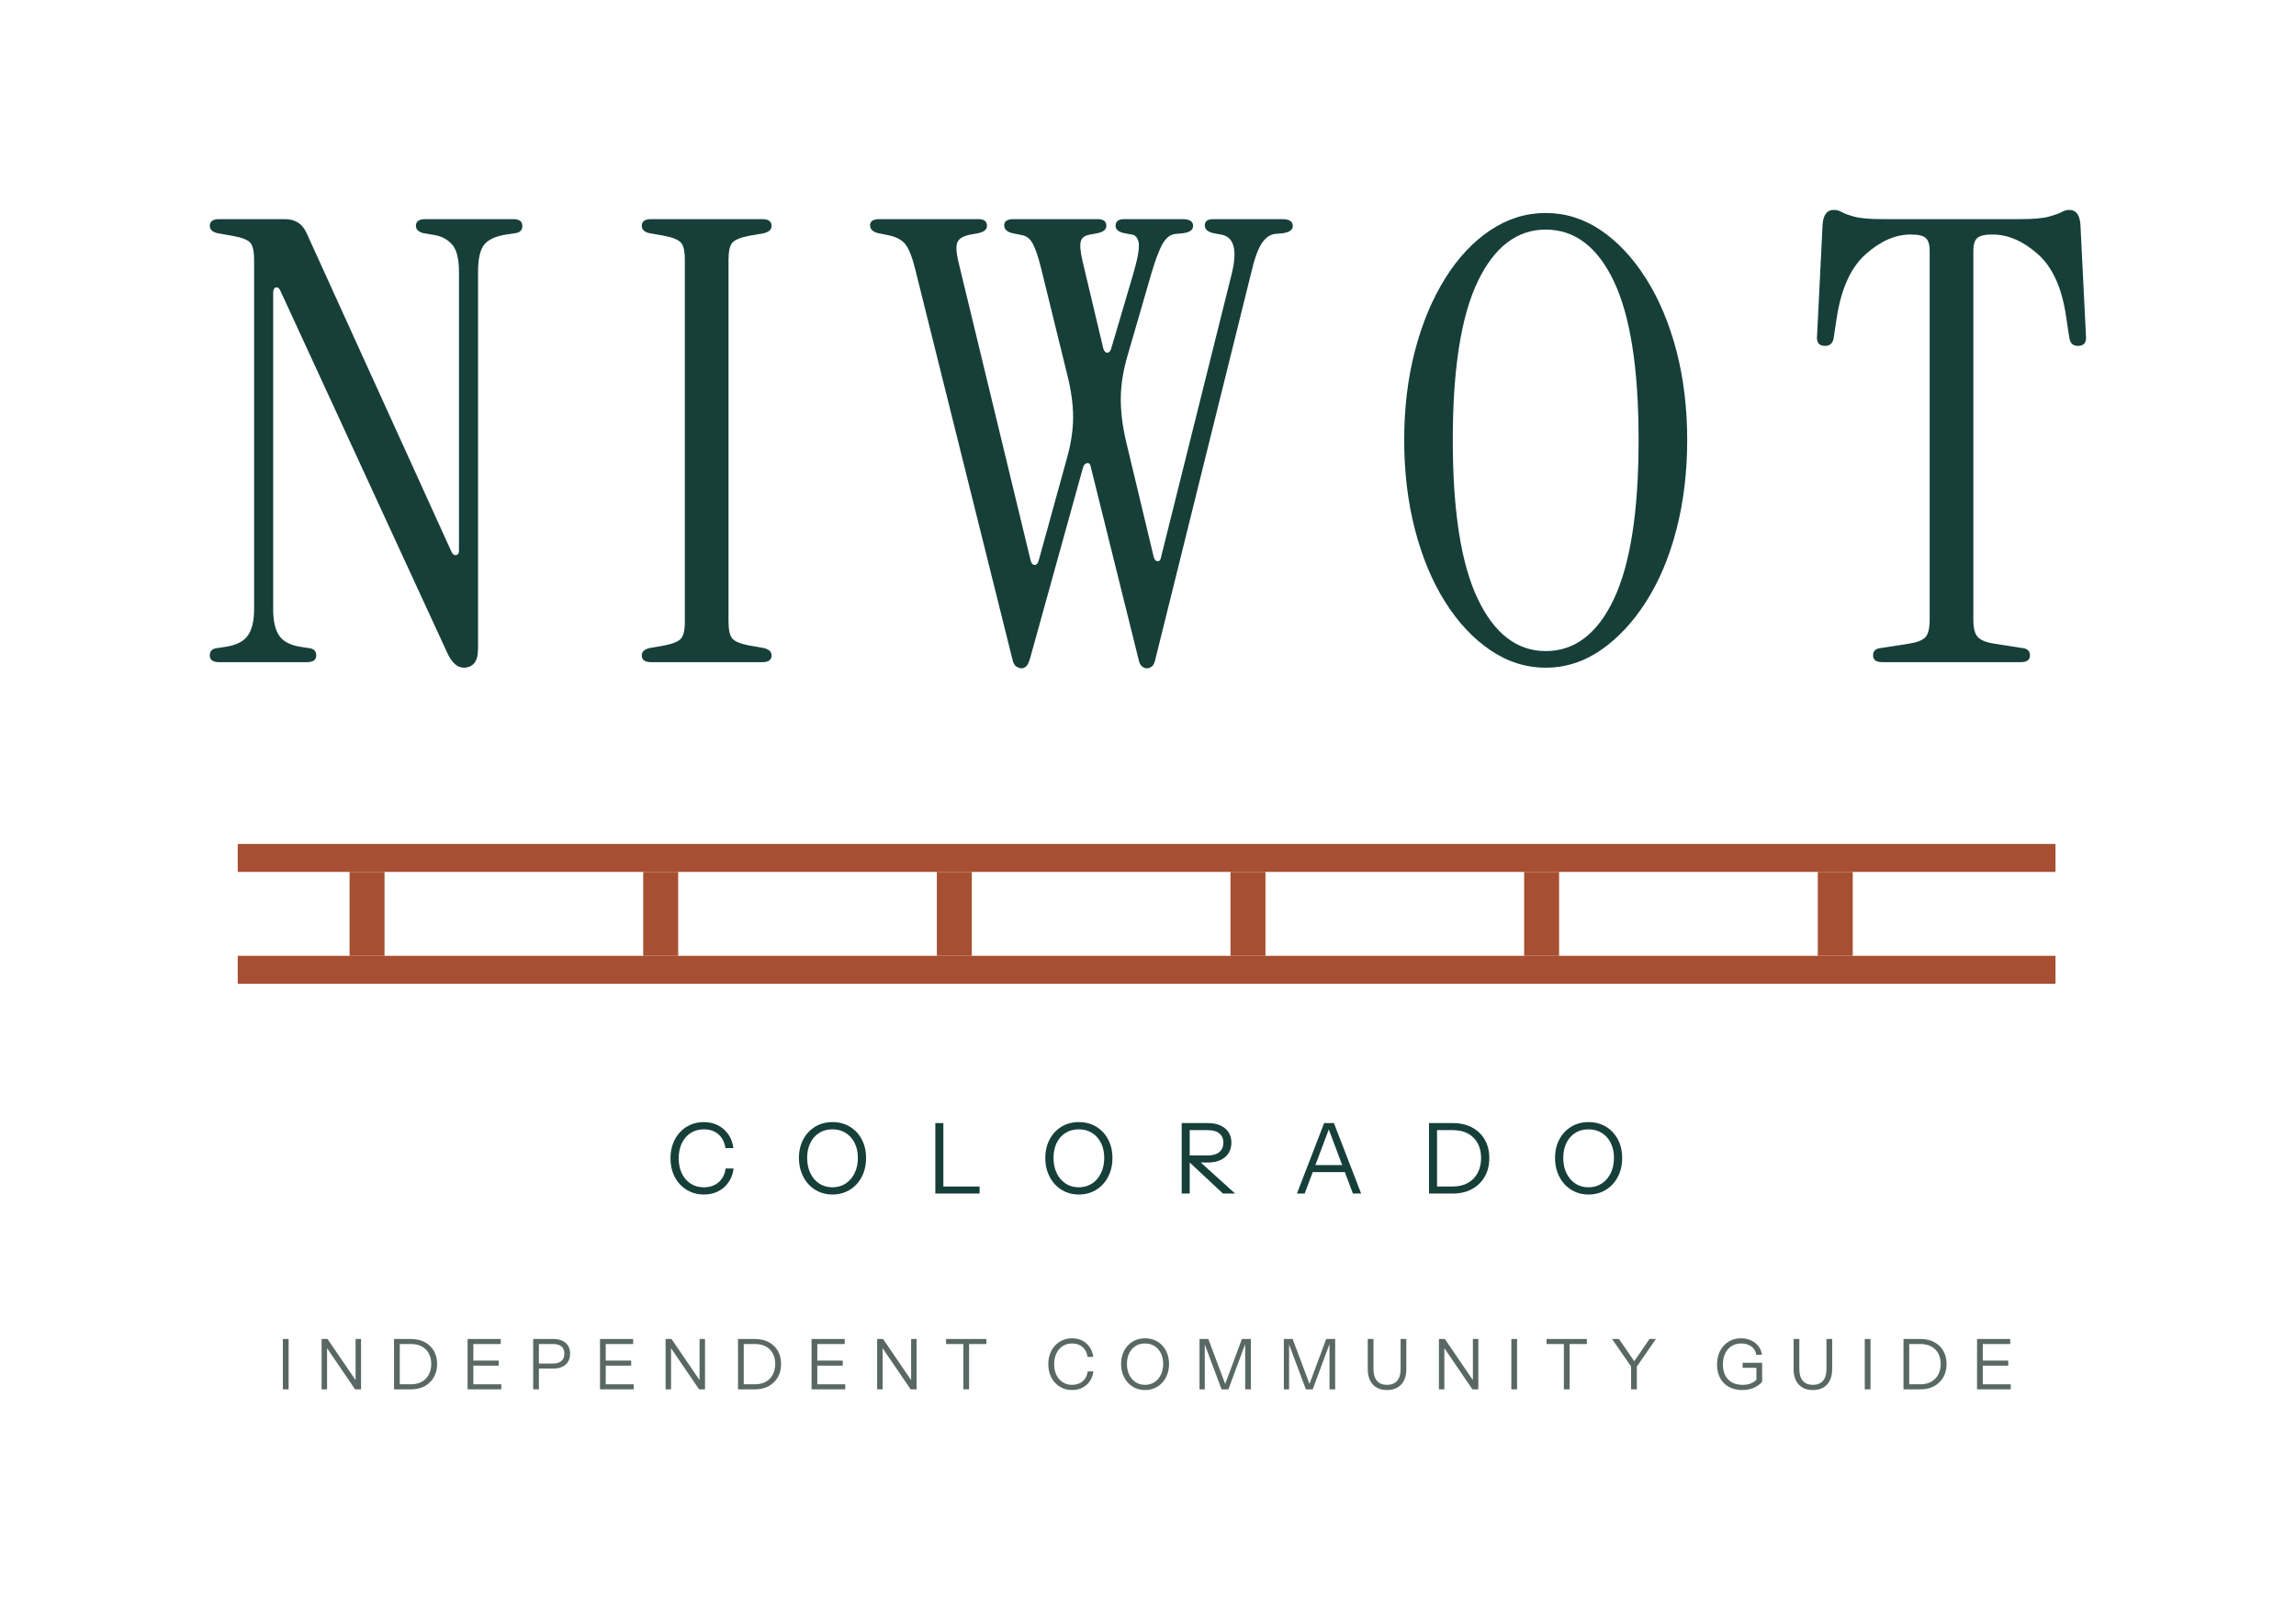
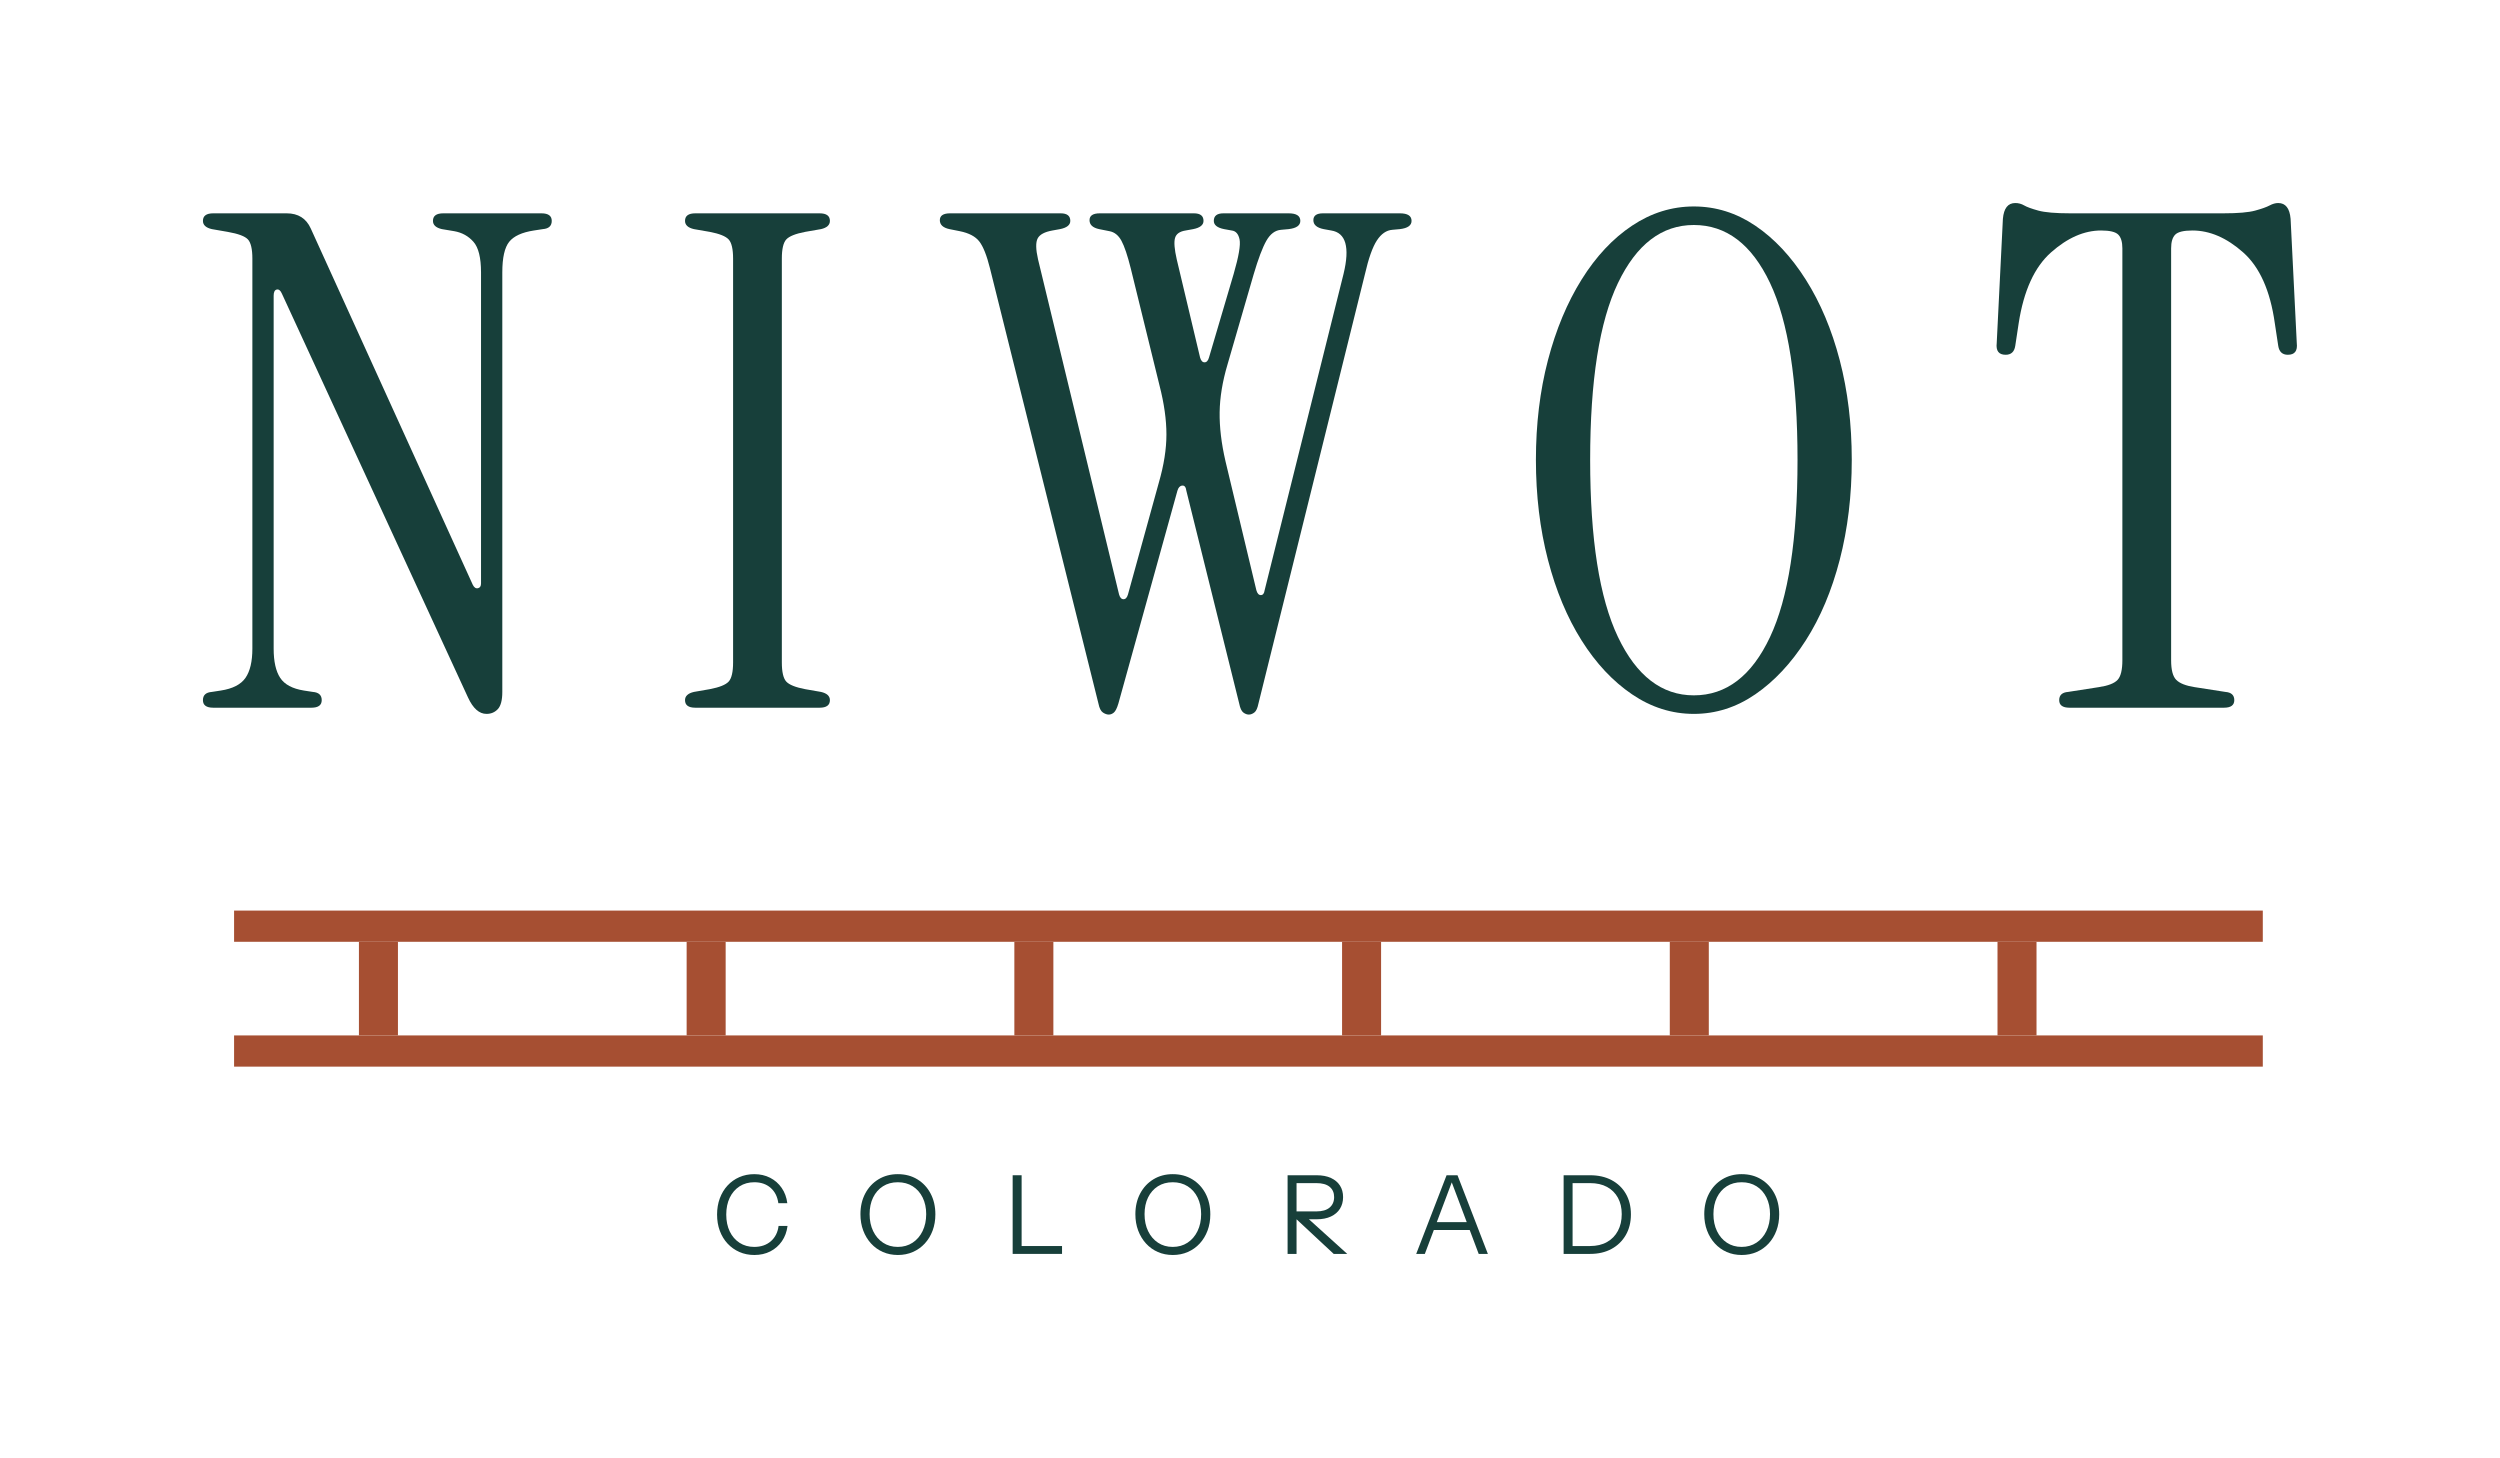
- <svg xmlns="http://www.w3.org/2000/svg" viewBox="0 0 328.4 228.8" role="img" aria-label="Niwot, Colorado — independent community guide">
-   <g transform="translate(-36.0,-101.3)">
+ <svg xmlns="http://www.w3.org/2000/svg" viewBox="0 0 320.4 186.8" role="img" aria-label="Niwot, Colorado">
+   <g transform="translate(-40.0,-105.3)">
    <g fill="#173F3A" transform="translate(64.6,196.0) scale(0.088,-0.088)">
      <path transform="translate(0.0,0)" d="M429 -9Q413 -9 402 15L131 603Q128 610 123.5 609.0Q119 608 119 600V86Q119 58 128.5 43.5Q138 29 163 25L176 23Q189 22 189 11Q189 0 174 0H31Q16 0 16 11Q16 22 29 23L42 25Q68 29 78.0 43.5Q88 58 88 86V654Q88 675 81.5 682.0Q75 689 52 693L29 697Q16 700 16 709Q16 720 31 720H138Q163 720 173 698L409 179Q412 173 416.5 174.0Q421 175 421 181V634Q421 666 410.0 678.5Q399 691 382 694L364 697Q351 700 351 709Q351 720 366 720H509Q524 720 524 709Q524 698 511 697L498 695Q472 691 462.0 678.5Q452 666 452 634V23Q452 5 445.5 -2.0Q439 -9 429 -9Z" />
      <path transform="translate(699.1,0)" d="M34 0Q19 0 19 11Q19 20 32 23L55 27Q76 31 82.5 38.0Q89 45 89 66V654Q89 675 82.5 682.0Q76 689 55 693L32 697Q19 700 19 709Q19 720 34 720H215Q230 720 230 709Q230 700 217 697L194 693Q173 689 166.5 682.0Q160 675 160 654V66Q160 45 166.5 38.0Q173 31 194 27L217 23Q230 20 230 11Q230 0 215 0Z" />
      <path transform="translate(1107.2,0)" d="M432 -10Q428 -10 424.0 -7.0Q420 -4 418 6L341 316Q340 324 335.0 323.5Q330 323 328 316L242 6Q239 -4 235.5 -7.0Q232 -10 228 -10Q224 -10 219.5 -7.0Q215 -4 213 6L55 640Q48 668 39.5 679.0Q31 690 11 694L-4 697Q-18 700 -18 710Q-18 720 -3 720H158Q172 720 172 709Q172 700 157 697L146 695Q129 692 124.5 683.5Q120 675 125 653L243 165Q245 158 249.5 158.0Q254 158 256 165L301 328Q312 366 312.0 398.0Q312 430 302 469L260 640Q253 668 246.5 680.0Q240 692 229 694L214 697Q200 700 200 710Q200 720 215 720H352Q366 720 366 709Q366 700 351 697L340 695Q327 693 324.5 684.0Q322 675 327 653L361 510Q363 503 367.5 503.0Q372 503 374 510L410 632Q421 670 418.5 682.0Q416 694 407 695L396 697Q381 700 381 709Q381 720 395 720H490Q507 720 507 709Q507 699 490 697L479 696Q466 695 457.5 680.0Q449 665 439 631L401 500Q390 463 389.5 430.5Q389 398 398 359L443 171Q445 164 449.5 164.0Q454 164 455 171L570 632Q584 690 552 695L541 697Q526 700 526 710Q526 720 540 720H652Q669 720 669 709Q669 699 652 697L641 696Q628 695 618.5 680.5Q609 666 601 631L446 6Q444 -4 440.0 -7.0Q436 -10 432 -10Z" />
      <path transform="translate(1917.3,0)" d="M270 -9Q222 -9 180.0 19.5Q138 48 106.5 98.0Q75 148 57.5 215.5Q40 283 40 361Q40 439 57.5 506.0Q75 573 106.5 623.5Q138 674 180.0 702.0Q222 730 270 730Q318 730 359.5 702.0Q401 674 433.0 623.5Q465 573 482.5 506.0Q500 439 500 361Q500 283 482.5 215.5Q465 148 433.0 98.0Q401 48 359.5 19.5Q318 -9 270 -9ZM270 18Q341 18 381.0 103.0Q421 188 421 361Q421 534 381.0 618.5Q341 703 270 703Q200 703 159.5 618.5Q119 534 119 361Q119 188 159.5 103.0Q200 18 270 18Z" />
      <path transform="translate(2616.4,0)" d="M118 0Q103 0 103 11Q103 22 116 23L161 30Q181 33 188.0 40.5Q195 48 195 69V669Q195 683 189.0 689.0Q183 695 164 695Q127 695 91.0 663.0Q55 631 44 560L39 527Q37 514 25 514Q10 514 12 531L21 712Q23 735 39 735Q46 735 52.0 731.5Q58 728 72.5 724.0Q87 720 119 720H342Q374 720 388.5 724.0Q403 728 409.5 731.5Q416 735 422 735Q438 735 440 712L449 531Q451 514 436 514Q424 514 422 527L417 560Q407 631 371.0 663.0Q335 695 297 695Q278 695 272.0 689.0Q266 683 266 669V69Q266 48 273.5 40.5Q281 33 300 30L345 23Q358 22 358 11Q358 0 343 0Z" />
    </g>
    <g fill="#A64F32">
      <rect x="70" y="222" width="260" height="4" />
      <rect x="70" y="238" width="260" height="4" />
      <rect x="86" y="226" width="5" height="12" />
      <rect x="128" y="226" width="5" height="12" />
      <rect x="170" y="226" width="5" height="12" />
      <rect x="212" y="226" width="5" height="12" />
      <rect x="254" y="226" width="5" height="12" />
      <rect x="296" y="226" width="5" height="12" />
    </g>
-     <g fill="#173F3A" transform="translate(131.2,272.0) scale(0.014,-0.014)">
+     <g fill="#173F3A" transform="translate(131.2,266.0) scale(0.014,-0.014)">
      <path transform="translate(0.0,0)" d="M391 -10Q317 -10 254.5 17.5Q192 45 146.0 94.5Q100 144 75.0 211.5Q50 279 50 360Q50 441 75.0 508.5Q100 576 145.5 625.5Q191 675 253.5 702.5Q316 730 390 730Q471 730 535.5 697.0Q600 664 641.5 604.0Q683 544 693 464H611Q599 553 540.5 604.5Q482 656 391 656Q314 656 256.0 618.5Q198 581 166.0 514.5Q134 448 134 360Q134 272 166.0 205.5Q198 139 256.0 101.5Q314 64 390 64Q483 64 542.5 116.0Q602 168 613 256H695Q685 176 643.5 116.0Q602 56 537.5 23.0Q473 -10 391 -10Z" />
      <path transform="translate(1312.4,0)" d="M393 -10Q318 -10 255.5 17.5Q193 45 147.0 95.5Q101 146 75.5 214.0Q50 282 50 363Q50 470 94.0 553.0Q138 636 215.5 683.0Q293 730 392 730Q493 730 570.5 683.0Q648 636 692.0 553.0Q736 470 736 362Q736 281 710.5 213.0Q685 145 639.0 95.0Q593 45 530.0 17.5Q467 -10 393 -10ZM392 64Q469 64 527.5 102.5Q586 141 619.0 209.0Q652 277 652 364Q652 450 619.5 516.0Q587 582 528.5 619.0Q470 656 392 656Q314 656 256.0 619.0Q198 582 166.0 516.5Q134 451 134 364Q134 276 166.5 208.5Q199 141 257.0 102.5Q315 64 392 64Z" />
      <path transform="translate(2669.9,0)" d="M86 0V720H168V0ZM128 0V72H538V0Z" />
      <path transform="translate(3829.3,0)" d="M393 -10Q318 -10 255.5 17.5Q193 45 147.0 95.5Q101 146 75.5 214.0Q50 282 50 363Q50 470 94.0 553.0Q138 636 215.5 683.0Q293 730 392 730Q493 730 570.5 683.0Q648 636 692.0 553.0Q736 470 736 362Q736 281 710.5 213.0Q685 145 639.0 95.0Q593 45 530.0 17.5Q467 -10 393 -10ZM392 64Q469 64 527.5 102.5Q586 141 619.0 209.0Q652 277 652 364Q652 450 619.5 516.0Q587 582 528.5 619.0Q470 656 392 656Q314 656 256.0 619.0Q198 582 166.0 516.5Q134 451 134 364Q134 276 166.5 208.5Q199 141 257.0 102.5Q315 64 392 64Z" />
      <path transform="translate(5186.7,0)" d="M86 0V720H352Q429 720 483.0 695.0Q537 670 565.5 625.5Q594 581 594 520Q594 459 565.5 413.5Q537 368 483.0 342.5Q429 317 352 317H146V389H349Q429 389 470.5 424.0Q512 459 512 520Q512 580 471.0 614.0Q430 648 349 648H168V0ZM508 0 125 357H237L632 0Z" />
      <path transform="translate(6414.1,0)" d="M36 0 314 720H386L115 0ZM608 0 337 720H414L692 0ZM174 291H550V219H174Z" />
      <path transform="translate(7713.6,0)" d="M135 0V72H328Q418 72 483.0 108.5Q548 145 583.0 211.0Q618 277 618 364Q618 450 583.0 514.0Q548 578 483.5 613.0Q419 648 328 648H135V720H328Q441 720 525.0 675.5Q609 631 655.5 550.5Q702 470 702 362Q702 254 655.0 172.5Q608 91 524.5 45.5Q441 0 329 0ZM86 0V720H168V0Z" />
      <path transform="translate(9037.0,0)" d="M393 -10Q318 -10 255.5 17.5Q193 45 147.0 95.5Q101 146 75.5 214.0Q50 282 50 363Q50 470 94.0 553.0Q138 636 215.5 683.0Q293 730 392 730Q493 730 570.5 683.0Q648 636 692.0 553.0Q736 470 736 362Q736 281 710.5 213.0Q685 145 639.0 95.0Q593 45 530.0 17.5Q467 -10 393 -10ZM392 64Q469 64 527.5 102.5Q586 141 619.0 209.0Q652 277 652 364Q652 450 619.5 516.0Q587 582 528.5 619.0Q470 656 392 656Q314 656 256.0 619.0Q198 582 166.0 516.5Q134 451 134 364Q134 276 166.5 208.5Q199 141 257.0 102.5Q315 64 392 64Z" />
    </g>
-     <g fill="#596864" transform="translate(75.6,300.0) scale(0.01,-0.01)">
-       <path transform="translate(0.0,0)" d="M86 0V720H168V0Z" />
-       <path transform="translate(554.0,0)" d="M86 0V720H171L584 114L572 112V720H650V0H565L152 606L164 608V0Z" />
-       <path transform="translate(1590.0,0)" d="M135 0V72H328Q418 72 483.0 108.5Q548 145 583.0 211.0Q618 277 618 364Q618 450 583.0 514.0Q548 578 483.5 613.0Q419 648 328 648H135V720H328Q441 720 525.0 675.5Q609 631 655.5 550.5Q702 470 702 362Q702 254 655.0 172.5Q608 91 524.5 45.5Q441 0 329 0ZM86 0V720H168V0Z" />
-       <path transform="translate(2642.0,0)" d="M86 0V720H168V0ZM128 0V72H568V0ZM128 339V411H532V339ZM128 648V720H560V648Z" />
-       <path transform="translate(3580.0,0)" d="M86 0V720H372Q449 720 503.0 695.0Q557 670 585.5 623.0Q614 576 614 510Q614 444 585.5 396.5Q557 349 503.0 323.0Q449 297 372 297H146V369H369Q449 369 490.5 405.5Q532 442 532 510Q532 578 491.0 613.0Q450 648 369 648H168V0Z" />
-       <path transform="translate(4536.0,0)" d="M86 0V720H168V0ZM128 0V72H568V0ZM128 339V411H532V339ZM128 648V720H560V648Z" />
-       <path transform="translate(5474.0,0)" d="M86 0V720H171L584 114L572 112V720H650V0H565L152 606L164 608V0Z" />
-       <path transform="translate(6510.0,0)" d="M135 0V72H328Q418 72 483.0 108.5Q548 145 583.0 211.0Q618 277 618 364Q618 450 583.0 514.0Q548 578 483.5 613.0Q419 648 328 648H135V720H328Q441 720 525.0 675.5Q609 631 655.5 550.5Q702 470 702 362Q702 254 655.0 172.5Q608 91 524.5 45.5Q441 0 329 0ZM86 0V720H168V0Z" />
-       <path transform="translate(7562.0,0)" d="M86 0V720H168V0ZM128 0V72H568V0ZM128 339V411H532V339ZM128 648V720H560V648Z" />
-       <path transform="translate(8500.0,0)" d="M86 0V720H171L584 114L572 112V720H650V0H565L152 606L164 608V0Z" />
-       <path transform="translate(9536.0,0)" d="M283 0V648H36V720H612V648H365V0Z" />
-       <path transform="translate(10984.0,0)" d="M391 -10Q317 -10 254.5 17.5Q192 45 146.0 94.5Q100 144 75.0 211.5Q50 279 50 360Q50 441 75.0 508.5Q100 576 145.5 625.5Q191 675 253.5 702.5Q316 730 390 730Q471 730 535.5 697.0Q600 664 641.5 604.0Q683 544 693 464H611Q599 553 540.5 604.5Q482 656 391 656Q314 656 256.0 618.5Q198 581 166.0 514.5Q134 448 134 360Q134 272 166.0 205.5Q198 139 256.0 101.5Q314 64 390 64Q483 64 542.5 116.0Q602 168 613 256H695Q685 176 643.5 116.0Q602 56 537.5 23.0Q473 -10 391 -10Z" />
-       <path transform="translate(12025.0,0)" d="M393 -10Q318 -10 255.5 17.5Q193 45 147.0 95.5Q101 146 75.5 214.0Q50 282 50 363Q50 470 94.0 553.0Q138 636 215.5 683.0Q293 730 392 730Q493 730 570.5 683.0Q648 636 692.0 553.0Q736 470 736 362Q736 281 710.5 213.0Q685 145 639.0 95.0Q593 45 530.0 17.5Q467 -10 393 -10ZM392 64Q469 64 527.5 102.5Q586 141 619.0 209.0Q652 277 652 364Q652 450 619.5 516.0Q587 582 528.5 619.0Q470 656 392 656Q314 656 256.0 619.0Q198 582 166.0 516.5Q134 451 134 364Q134 276 166.5 208.5Q199 141 257.0 102.5Q315 64 392 64Z" />
-       <path transform="translate(13111.0,0)" d="M86 0V720H212L472 26H434L692 720H820V0H739V677H750L499 0H401L150 671H161V0Z" />
-       <path transform="translate(14317.0,0)" d="M86 0V720H212L472 26H434L692 720H820V0H739V677H750L499 0H401L150 671H161V0Z" />
-       <path transform="translate(15523.0,0)" d="M355 -10Q225 -10 152.5 69.5Q80 149 80 292V720H162V288Q162 180 212.0 122.0Q262 64 355 64Q450 64 500.0 121.5Q550 179 550 288V720H632V291Q632 149 559.0 69.5Q486 -10 355 -10Z" />
-       <path transform="translate(16535.0,0)" d="M86 0V720H171L584 114L572 112V720H650V0H565L152 606L164 608V0Z" />
-       <path transform="translate(17571.0,0)" d="M86 0V720H168V0Z" />
-       <path transform="translate(18125.0,0)" d="M283 0V648H36V720H612V648H365V0Z" />
-       <path transform="translate(19073.0,0)" d="M297 0V326L24 720H124L361 374H323L560 720H652L379 326V0Z" />
-       <path transform="translate(20549.0,0)" d="M410 -10Q300 -10 219.0 35.0Q138 80 94.0 161.5Q50 243 50 354Q50 465 93.5 549.5Q137 634 214.5 682.0Q292 730 393 730Q472 730 536.5 700.0Q601 670 642.5 617.0Q684 564 693 494H611Q601 568 542.5 612.0Q484 656 396 656Q317 656 258.0 618.5Q199 581 166.5 514.0Q134 447 134 356Q134 265 167.5 199.5Q201 134 264.5 99.0Q328 64 417 64Q478 64 526.0 81.5Q574 99 613 136L695 106Q640 48 568.5 19.0Q497 -10 410 -10ZM613 106V339L644 308H416V380H695V106Z" />
-       <path transform="translate(21614.0,0)" d="M355 -10Q225 -10 152.5 69.5Q80 149 80 292V720H162V288Q162 180 212.0 122.0Q262 64 355 64Q450 64 500.0 121.5Q550 179 550 288V720H632V291Q632 149 559.0 69.5Q486 -10 355 -10Z" />
-       <path transform="translate(22626.0,0)" d="M86 0V720H168V0Z" />
-       <path transform="translate(23180.0,0)" d="M135 0V72H328Q418 72 483.0 108.5Q548 145 583.0 211.0Q618 277 618 364Q618 450 583.0 514.0Q548 578 483.5 613.0Q419 648 328 648H135V720H328Q441 720 525.0 675.5Q609 631 655.5 550.5Q702 470 702 362Q702 254 655.0 172.5Q608 91 524.5 45.5Q441 0 329 0ZM86 0V720H168V0Z" />
-       <path transform="translate(24232.0,0)" d="M86 0V720H168V0ZM128 0V72H568V0ZM128 339V411H532V339ZM128 648V720H560V648Z" />
-     </g>
  </g>
</svg>
